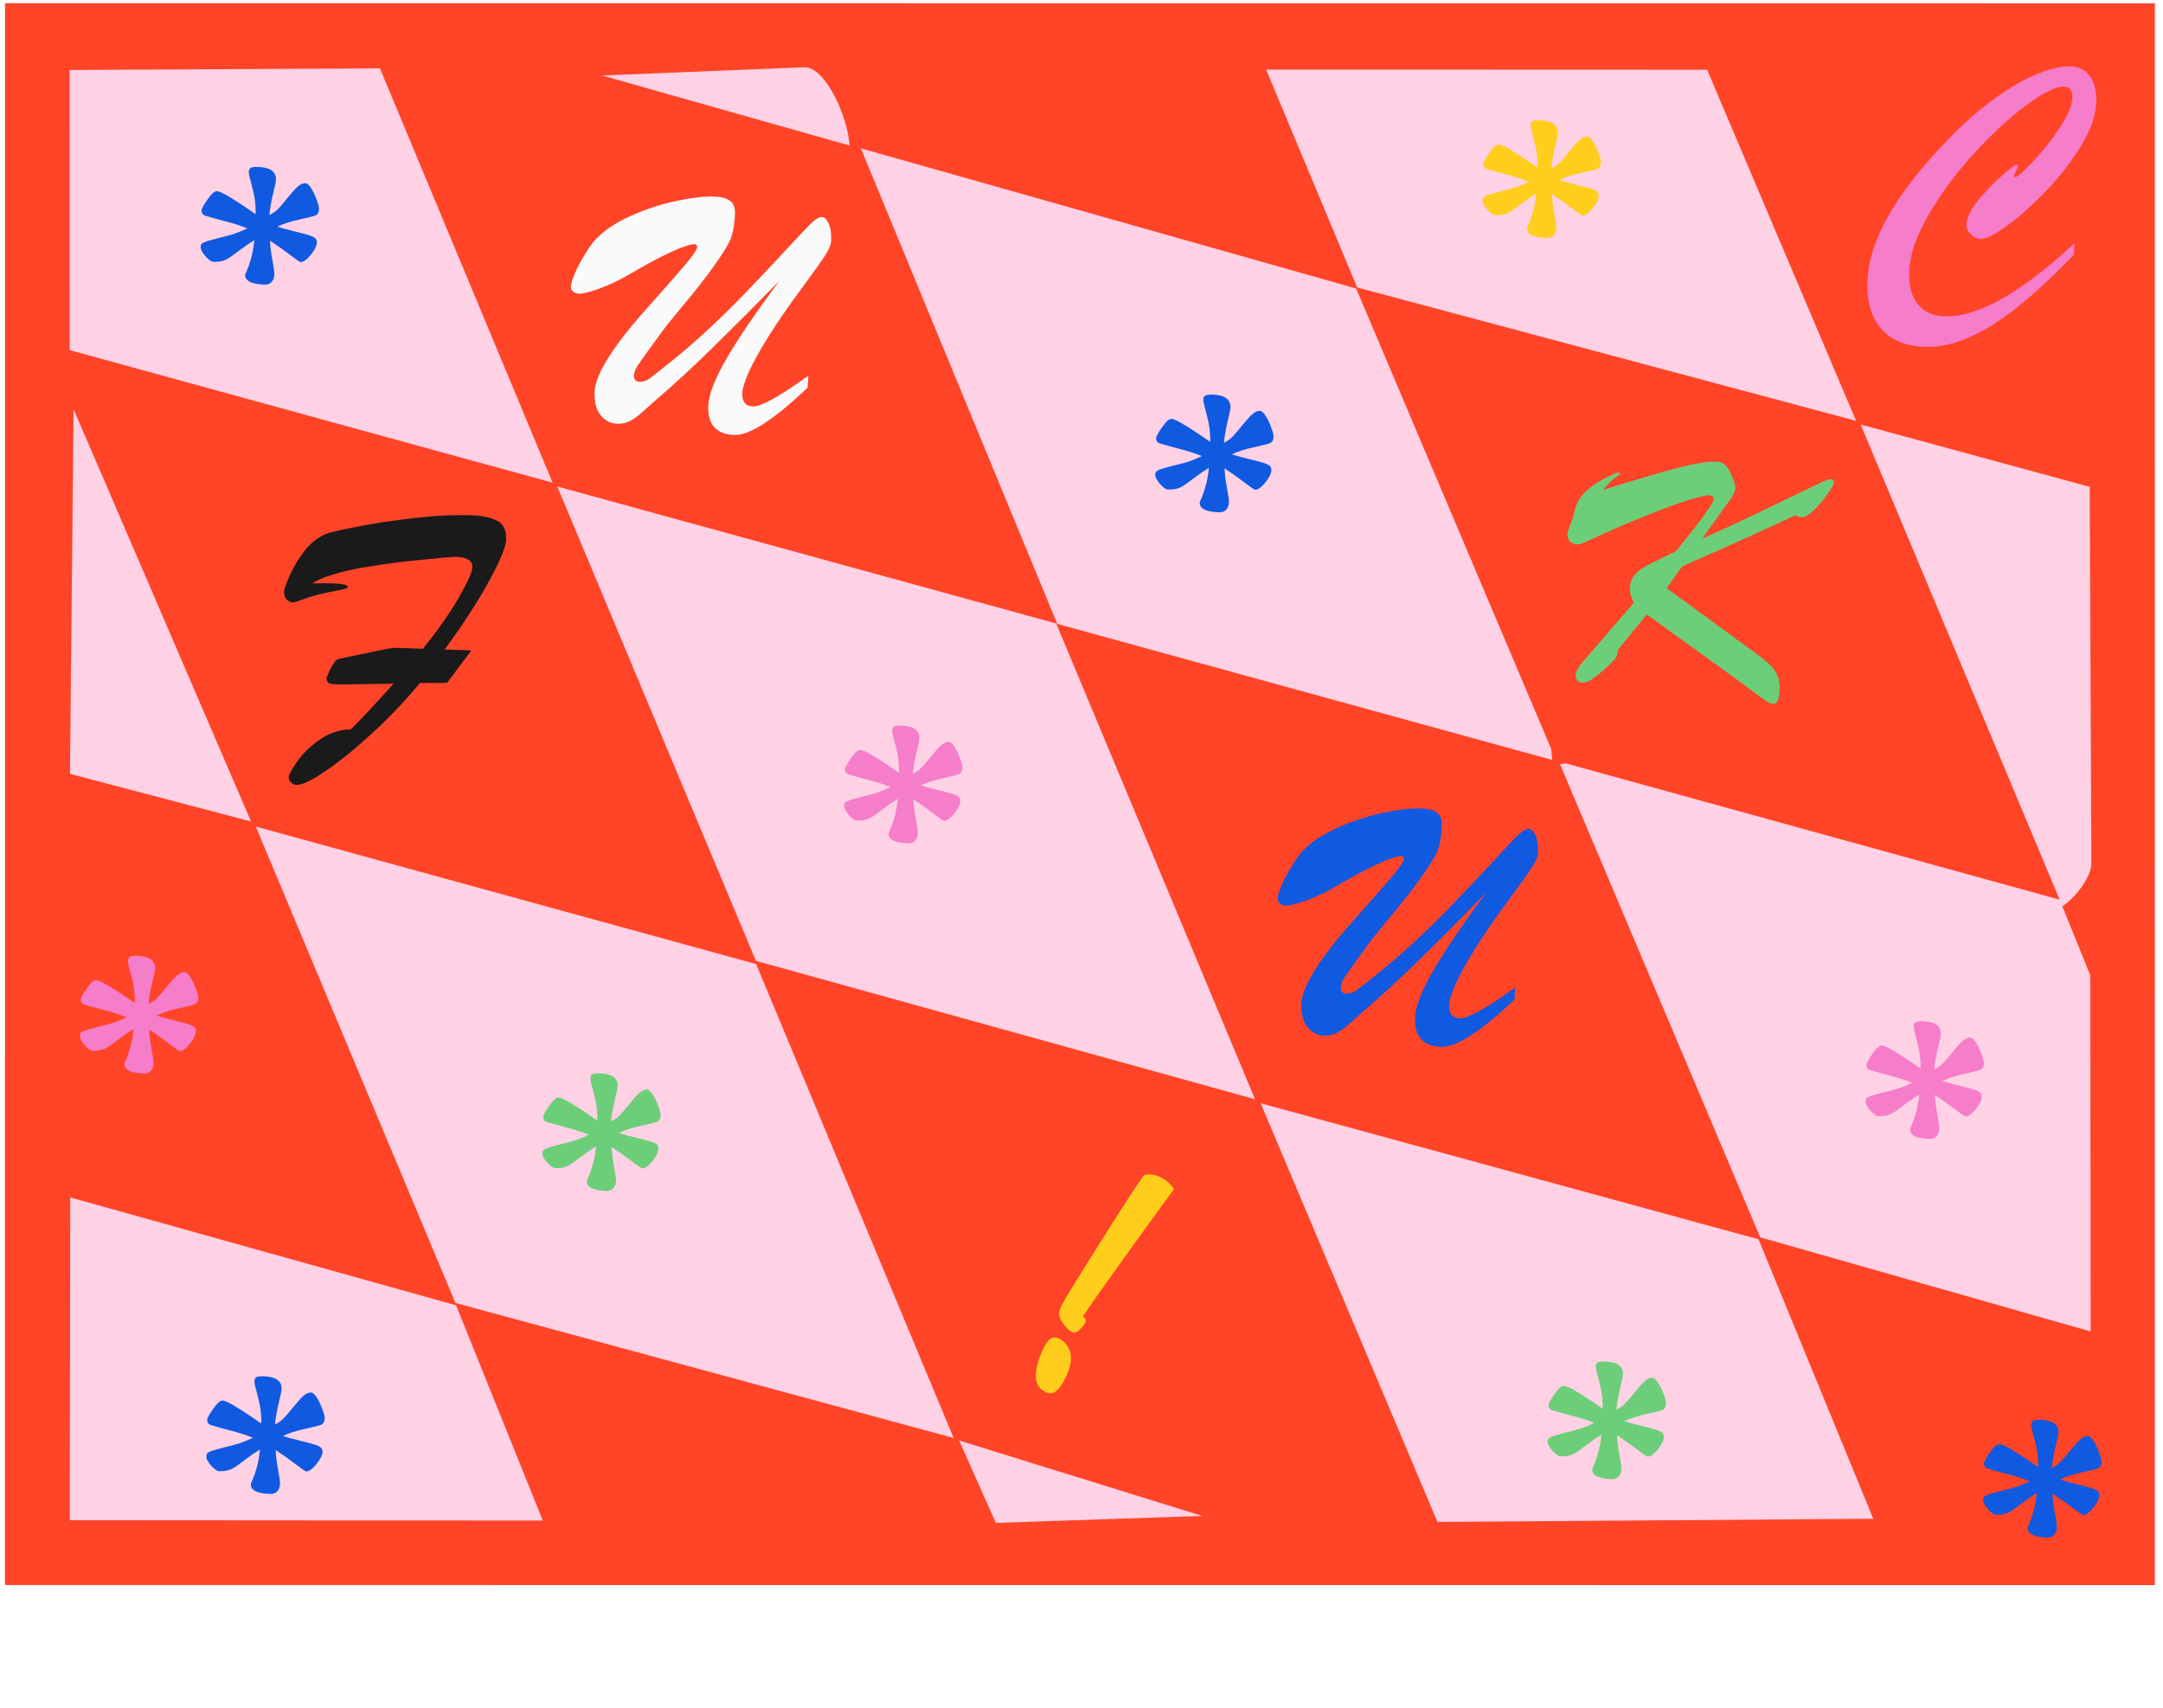
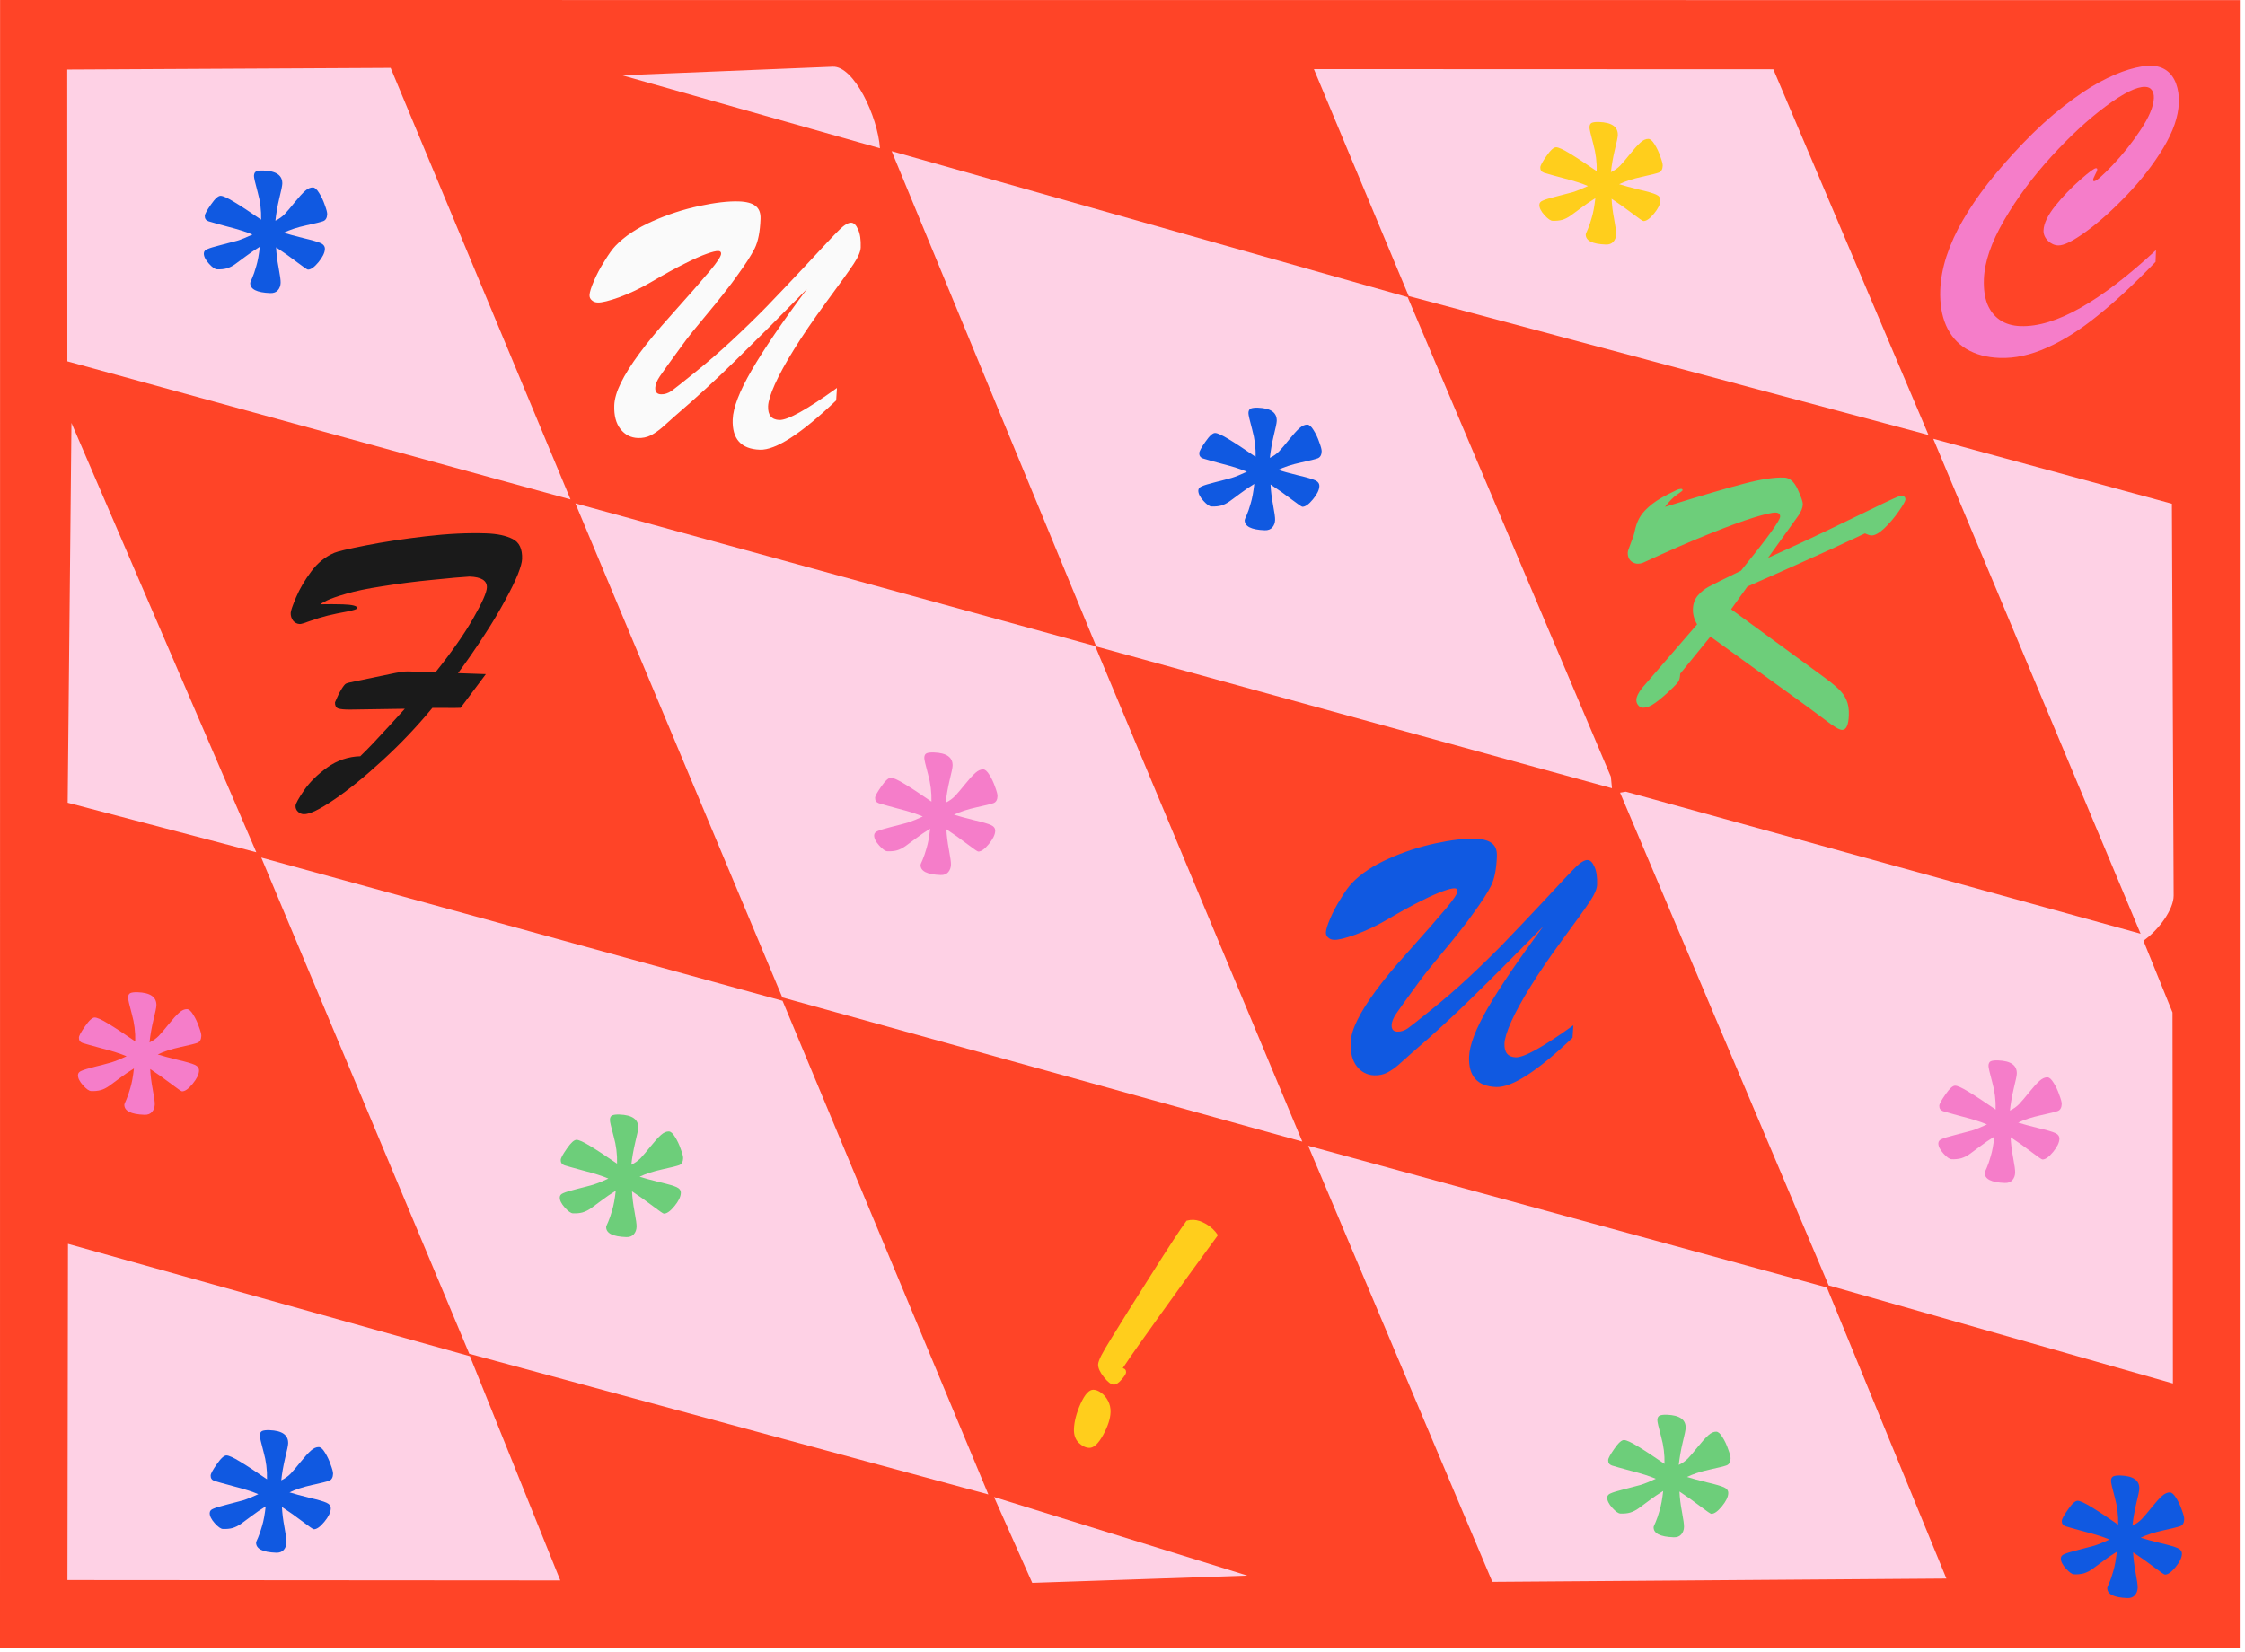
- <svg xmlns="http://www.w3.org/2000/svg" width="266" height="210" fill="none" viewBox="-0.615 -0.395 266 210">
+ <svg xmlns="http://www.w3.org/2000/svg" width="265" height="195" fill="none" viewBox="0 0 265 195">
  <path fill="#FED1E5" d="M0 0h264.385v194.53H0z" />
  <path fill="#FF4427" d="m.01 0 264.375.014-.01 194.516L0 194.516zm67.334 58.963L46.11 8.013l-38.172.198.013 34.449zm30.96-51.089-24.87 1.014 30.435 8.616c-.253-3.747-3.07-9.731-5.566-9.63M190.146 91.7l-24.063-56.8 61.56 16.456-18.32-43.176-54.232-.02 11.269 26.978-61.11-17.294 24.148 58.464-61.48-16.878 24.61 58.77-61.688-16.951 24.68 58.883-47.495-13.278-.064 39.693 58.175.041-10.784-26.769 61.313 16.618-24.476-58.72 61.536 17.063-24.443-58.487 60.995 16.767zm-159.892 8.92L8.434 49.93l-.446 44.841zm160.979-7.036 24.764 58.512-61.578-16.823 21.738 51.486 53.597-.39-14.25-34.709 40.986 11.674-.048-43.799-3.432-8.469c1.803-1.265 3.574-3.69 3.567-5.333l-.207-46.26-28.167-7.668 24.472 58.432-60.767-16.768zm-43.997 92.436-29.9-9.278 4.51 10.136z" />
-   <path fill="#FAFAFA" d="M97.48 35.739q-2.198 3-3.715 5.446-1.517 2.447-2.304 4.193-.765 1.725-.795 2.578-.056 1.58 1.332 1.628 1.472.051 6.797-3.78l-.094 1.472q-6.21 5.914-9.005 5.817-3.33-.117-3.208-3.573.072-2.07 2.232-5.798 2.16-3.727 6.53-9.6a575 575 0 0 1-8.478 8.485 143 143 0 0 1-6.997 6.422q-.86.76-1.566 1.398a7 7 0 0 1-1.401.977q-.696.339-1.507.31-1.259-.044-2.057-1.054t-.735-2.804q.04-1.152.776-2.643.736-1.512 2.194-3.491t3.57-4.32q3.423-3.832 4.74-5.41 1.314-1.578 1.33-2.026.012-.32-.33-.332-.405-.015-1.379.336-.95.33-2.539 1.13-1.587.777-4.095 2.25a23.3 23.3 0 0 1-3.693 1.75q-1.796.642-2.522.617-.426-.015-.696-.259a.73.73 0 0 1-.277-.608q.017-.512.506-1.649.489-1.158 1.258-2.37.747-1.234 1.324-1.834 1.596-1.653 4.309-2.862a28 28 0 0 1 5.554-1.814q2.841-.606 4.677-.542 1.365.047 1.968.539.624.47.588 1.516-.08 2.283-.7 3.522-.619 1.218-2.033 3.155-.517.75-1.546 2.061-1.007 1.29-2.054 2.535-1.026 1.225-1.696 2.056t-1.388 1.832q-1.953 2.666-2.47 3.439-.519.772-.54 1.348-.025.747.679.772.64.022 1.253-.405.614-.45 2.637-2.088a79 79 0 0 0 4.538-3.922 121 121 0 0 0 4.025-3.919 477 477 0 0 0 4.614-4.86q3.131-3.393 3.994-4.24.862-.846 1.396-.827.47.016.805.798.358.76.311 2.125-.026.726-.815 1.916-.767 1.17-3.302 4.607" />
-   <path fill="#1059E1" d="M24.061 29.906q.013-.34.423-.498.39-.179 1.577-.479 1.206-.3 1.94-.509a15 15 0 0 0 1.799-.728q-1.095-.465-2.937-.935a68 68 0 0 1-2.264-.635q-.443-.165-.426-.634.01-.32.73-1.342.72-1.044 1.147-1.028.426.015 1.577.717 1.173.703 3.196 2.098a10.7 10.7 0 0 0-.4-3.218q-.456-1.66-.445-1.96.014-.405.275-.524.282-.12.858-.099 2.261.08 2.21 1.573-.012.341-.36 1.74a21 21 0 0 0-.455 2.611q.63-.298 1.096-.773.466-.497 1.18-1.39.738-.915 1.223-1.346t.933-.416q.341.01.725.644.405.634.677 1.434.293.78.282 1.078-.023.64-.456.818-.412.156-2.025.506-1.594.35-2.659.868.846.266 2.35.638 1.504.35 2.009.583.525.231.51.701-.024.662-.76 1.555t-1.248.875q-.129-.004-1.252-.856a42 42 0 0 0-2.502-1.775q.048 1.091.3 2.425t.237 1.76q-.018.532-.33.886-.31.351-.887.332-2.411-.084-2.372-1.215.003-.064.234-.569.231-.525.476-1.394.264-.865.421-2.292-.917.566-1.641 1.118-.724.55-1.272.938-.526.366-1 .5-.475.132-1.136.11-.363-.014-.96-.675-.615-.684-.598-1.218" />
-   <path fill="#F57DC9" d="M103.186 98.611q.012-.34.423-.498.391-.178 1.577-.479 1.206-.3 1.94-.509a15 15 0 0 0 1.799-.728q-1.095-.465-2.937-.935a68 68 0 0 1-2.264-.635q-.442-.165-.426-.634.011-.32.73-1.342.72-1.043 1.147-1.028t1.577.717q1.173.703 3.196 2.099a10.8 10.8 0 0 0-.4-3.22q-.456-1.66-.445-1.959.014-.405.275-.524.282-.12.858-.099 2.262.08 2.21 1.573-.012.342-.36 1.74a21 21 0 0 0-.454 2.611q.63-.297 1.095-.773.465-.496 1.181-1.39.736-.915 1.222-1.346.484-.432.933-.416.341.011.725.645.405.633.677 1.433.292.78.282 1.078-.022.64-.455.818-.412.156-2.026.506-1.594.35-2.659.868.846.266 2.35.638 1.504.351 2.009.583.526.231.51.701-.024.662-.76 1.555t-1.248.875q-.128-.004-1.252-.856a42 42 0 0 0-2.502-1.775q.048 1.091.3 2.425t.238 1.76q-.02.534-.33.886-.312.352-.888.332-2.412-.084-2.372-1.215.003-.064.234-.569.231-.526.476-1.393.265-.867.422-2.293-.918.566-1.642 1.118-.724.55-1.272.938-.525.367-1 .499-.474.134-1.136.11-.363-.012-.959-.674-.618-.684-.599-1.218" />
-   <path fill="#6DCE7A" d="M66.077 141.358q.012-.34.423-.498.39-.179 1.576-.479 1.207-.3 1.941-.509.735-.23 1.799-.728-1.095-.465-2.937-.935-1.82-.491-2.264-.635-.443-.165-.427-.634.012-.32.73-1.342.721-1.043 1.148-1.028t1.577.717q1.172.703 3.196 2.098a10.7 10.7 0 0 0-.4-3.218q-.456-1.662-.445-1.96.014-.405.275-.525.282-.117.858-.098 2.261.08 2.21 1.573-.013.341-.36 1.739-.327 1.399-.455 2.612.63-.299 1.095-.773.467-.497 1.181-1.391.738-.914 1.222-1.346.486-.43.934-.416.34.012.725.645.405.635.676 1.434.294.78.283 1.078-.023.64-.456.817-.412.157-2.026.507-1.593.35-2.658.868a44 44 0 0 0 2.35.638q1.503.35 2.008.583.527.231.51.701-.022.661-.76 1.555-.735.893-1.247.875-.129-.005-1.252-.856a42 42 0 0 0-2.502-1.775q.047 1.091.3 2.425.252 1.333.237 1.76-.018.533-.33.886-.31.351-.887.332-2.412-.084-2.372-1.215.002-.065.233-.569.233-.526.476-1.394.266-.866.422-2.292-.917.566-1.641 1.118-.725.55-1.272.938a3.4 3.4 0 0 1-1 .499q-.475.133-1.136.11-.363-.012-.96-.674-.616-.684-.598-1.218" />
-   <path fill="#F57DC9" d="M228.804 134.968q.012-.342.423-.498.391-.179 1.577-.479 1.206-.3 1.94-.509.734-.231 1.799-.728-1.095-.465-2.937-.936a69 69 0 0 1-2.264-.634q-.443-.165-.427-.635.012-.32.731-1.342.72-1.043 1.147-1.028.426.015 1.577.718 1.172.702 3.196 2.098a10.7 10.7 0 0 0-.401-3.219q-.454-1.66-.444-1.959.014-.406.275-.525.282-.119.858-.098 2.262.08 2.209 1.573-.01.34-.359 1.739-.327 1.398-.455 2.612.63-.298 1.095-.774a24 24 0 0 0 1.181-1.39q.738-.914 1.222-1.346.486-.431.934-.416.34.012.725.645.405.633.676 1.434.294.779.283 1.078-.022.64-.456.817-.41.156-2.026.506-1.593.35-2.658.869.846.264 2.349.637 1.504.352 2.01.583.525.233.509.702-.023.662-.759 1.554-.737.893-1.248.875-.129-.005-1.252-.855a43 43 0 0 0-2.502-1.776q.046 1.092.3 2.425.252 1.334.237 1.76-.018.534-.33.886-.31.353-.887.332-2.411-.084-2.372-1.215.002-.063.233-.568.233-.527.476-1.394.266-.867.422-2.293-.916.566-1.641 1.118t-1.272.939a3.4 3.4 0 0 1-1 .499 3.8 3.8 0 0 1-1.136.11q-.363-.013-.96-.675-.617-.684-.598-1.217" />
-   <path fill="#6DCE7A" d="M189.715 176.802q.012-.342.423-.498.391-.179 1.577-.479 1.206-.3 1.94-.509.734-.23 1.799-.728-1.095-.465-2.937-.936-1.82-.49-2.264-.634-.442-.165-.426-.635.011-.32.73-1.341.72-1.044 1.147-1.029.426.015 1.577.718 1.173.703 3.196 2.098a10.7 10.7 0 0 0-.401-3.218q-.455-1.662-.444-1.96.014-.405.275-.525.282-.118.858-.098 2.261.08 2.21 1.573-.012.34-.36 1.739a22 22 0 0 0-.455 2.612q.63-.299 1.096-.773.465-.497 1.181-1.391.736-.914 1.222-1.346.484-.431.933-.416.34.012.725.645.406.635.676 1.434.294.779.283 1.078-.022.64-.456.817-.41.157-2.026.506-1.593.35-2.658.869.846.264 2.349.637 1.505.352 2.01.583.525.232.509.702-.023.661-.759 1.554-.737.893-1.248.875-.129-.004-1.252-.855a42 42 0 0 0-2.502-1.775q.046 1.09.3 2.424.252 1.334.237 1.761-.018.533-.33.885-.31.353-.887.333-2.411-.085-2.372-1.216.001-.064.234-.568.231-.526.475-1.394.266-.867.422-2.292-.916.566-1.641 1.117-.725.552-1.272.939a3.4 3.4 0 0 1-1 .499q-.475.133-1.136.11-.363-.013-.96-.675-.616-.683-.598-1.217" />
-   <path fill="#1059E1" d="M24.754 178.621q.013-.34.423-.498.392-.179 1.577-.479a60 60 0 0 0 1.94-.509q.735-.23 1.8-.728-1.095-.465-2.938-.935-1.82-.491-2.264-.635-.443-.165-.426-.635.01-.32.73-1.341.72-1.043 1.147-1.029.427.016 1.578.718 1.17.703 3.195 2.098a10.7 10.7 0 0 0-.4-3.218q-.455-1.662-.445-1.96.015-.405.275-.525.282-.117.858-.098 2.262.08 2.21 1.573-.012.341-.36 1.739-.327 1.399-.455 2.612a3.8 3.8 0 0 0 1.096-.773q.465-.497 1.18-1.391.738-.914 1.223-1.346.484-.43.933-.416.342.012.725.645.405.635.677 1.434.293.78.282 1.078-.021.64-.455.817-.412.157-2.026.506-1.594.351-2.659.869.846.264 2.35.638 1.504.351 2.009.582.525.233.51.702-.024.662-.76 1.554-.736.893-1.248.876-.129-.005-1.252-.856a42 42 0 0 0-2.502-1.775q.048 1.091.3 2.424t.238 1.761q-.02.533-.33.885-.312.353-.888.333-2.41-.084-2.372-1.215.003-.065.234-.569.231-.526.476-1.394.264-.866.422-2.292a21 21 0 0 0-1.642 1.117q-.724.552-1.272.939-.525.366-1 .499-.474.133-1.136.11-.363-.013-.96-.675-.615-.683-.598-1.217M141.448 57.907q.012-.34.423-.498.391-.179 1.576-.479 1.207-.3 1.941-.509.734-.23 1.799-.728-1.095-.465-2.937-.935-1.821-.492-2.264-.635-.444-.165-.427-.634.012-.32.731-1.342.72-1.043 1.147-1.028.426.015 1.577.717 1.172.703 3.195 2.099.055-1.558-.4-3.22-.454-1.66-.444-1.959.014-.405.275-.525.28-.117.858-.098 2.261.08 2.209 1.573-.012.341-.36 1.74a22 22 0 0 0-.454 2.611q.63-.299 1.095-.773.467-.497 1.181-1.39.737-.915 1.222-1.346.486-.432.933-.417.342.012.726.645.405.634.676 1.434.294.78.283 1.078-.023.64-.456.818-.411.156-2.026.506-1.593.35-2.658.868.845.265 2.349.638 1.505.35 2.009.583.526.231.51.701-.022.662-.759 1.555-.736.893-1.249.875-.127-.004-1.252-.856a43 43 0 0 0-2.501-1.775q.047 1.091.299 2.425.253 1.333.238 1.76-.018.532-.33.886-.311.352-.888.332-2.411-.084-2.371-1.215.002-.065.233-.569.233-.525.476-1.394.266-.866.422-2.292-.916.566-1.641 1.118-.725.55-1.272.938-.526.365-1.001.5-.474.132-1.136.109-.363-.012-.959-.674-.617-.684-.598-1.218" />
-   <path fill="#FFCE1C" d="M181.706 24.175q.012-.342.423-.498.391-.18 1.576-.48 1.208-.3 1.941-.508.734-.231 1.799-.728-1.095-.465-2.937-.936a67 67 0 0 1-2.264-.635q-.443-.165-.427-.634.012-.32.731-1.342.72-1.043 1.147-1.028.426.015 1.577.717 1.171.704 3.196 2.099.054-1.559-.401-3.219-.454-1.66-.444-1.96.014-.405.275-.524.28-.119.858-.098 2.262.078 2.209 1.572-.012.342-.36 1.74a22 22 0 0 0-.454 2.612q.63-.3 1.095-.774.467-.495 1.181-1.39.738-.915 1.222-1.346.486-.432.934-.416.34.012.725.645.405.633.676 1.433.294.78.283 1.078-.022.64-.456.818-.41.156-2.026.506-1.593.35-2.658.868.845.266 2.349.638 1.505.352 2.009.583.526.233.51.701-.022.662-.759 1.555-.736.893-1.249.875-.127-.004-1.252-.856a43 43 0 0 0-2.501-1.775q.047 1.092.299 2.425.253 1.334.238 1.76-.018.534-.33.886-.311.353-.887.332-2.412-.084-2.372-1.215.002-.064.233-.569.233-.526.476-1.393.266-.867.422-2.293-.916.566-1.641 1.118t-1.272.938q-.526.365-1 .5-.475.132-1.137.11-.362-.014-.959-.675-.617-.684-.598-1.217" />
-   <path fill="#1059E1" d="M243.264 183.977q.012-.342.423-.498.391-.179 1.577-.479 1.206-.3 1.94-.509.735-.231 1.799-.728-1.095-.465-2.937-.936a70 70 0 0 1-2.264-.634q-.443-.165-.426-.635.011-.32.73-1.342.72-1.043 1.147-1.028t1.577.718q1.173.702 3.196 2.098a10.8 10.8 0 0 0-.4-3.219q-.456-1.66-.445-1.959.014-.406.275-.525.282-.119.858-.098 2.262.08 2.21 1.573-.012.34-.36 1.739a22 22 0 0 0-.455 2.612q.63-.299 1.096-.774.465-.496 1.181-1.39.736-.914 1.222-1.346.484-.431.933-.416.34.012.725.645.405.633.676 1.434.294.779.283 1.078-.022.64-.456.817-.41.156-2.026.506-1.593.35-2.658.869.846.264 2.349.637 1.505.352 2.01.583.525.233.509.702-.022.662-.759 1.554-.736.893-1.248.875-.129-.005-1.252-.855a42 42 0 0 0-2.502-1.776 17 17 0 0 0 .3 2.425q.252 1.334.237 1.76-.018.534-.33.886-.31.353-.887.332-2.411-.084-2.372-1.215.002-.063.234-.568.231-.527.476-1.394.264-.867.421-2.293-.916.566-1.641 1.118t-1.272.939a3.4 3.4 0 0 1-1 .499 3.8 3.8 0 0 1-1.136.11q-.363-.013-.96-.675-.616-.684-.598-1.217" />
-   <path fill="#F57DC9" d="M9.202 126.918q.012-.34.424-.497.39-.18 1.576-.48a58 58 0 0 0 1.94-.509q.735-.23 1.8-.727-1.095-.467-2.938-.936-1.82-.49-2.264-.635-.443-.165-.426-.634.01-.32.73-1.342.72-1.043 1.147-1.028t1.578.717q1.17.704 3.195 2.099a10.7 10.7 0 0 0-.4-3.219q-.454-1.661-.445-1.96.014-.405.275-.524.282-.119.858-.098 2.262.078 2.21 1.572-.012.342-.36 1.74a21 21 0 0 0-.454 2.612q.63-.299 1.095-.774.465-.496 1.18-1.39.738-.915 1.223-1.346t.933-.416q.342.012.725.645.405.633.677 1.433.293.78.282 1.078-.021.64-.455.818-.412.156-2.026.506-1.593.35-2.658.868.845.265 2.349.638 1.505.352 2.009.583.525.232.51.701-.024.661-.76 1.555t-1.248.875q-.128-.004-1.252-.856a43 43 0 0 0-2.502-1.775q.048 1.092.3 2.425.253 1.334.238 1.76-.02.534-.33.886-.312.352-.888.332-2.41-.084-2.372-1.215.003-.064.234-.569.231-.525.476-1.393.265-.867.422-2.293-.918.567-1.642 1.118-.725.552-1.272.938-.525.367-1 .499-.474.134-1.136.11-.363-.012-.96-.674-.615-.684-.598-1.218" />
-   <path fill="#1059E1" d="M184.403 110.983q-2.2 2.999-3.716 5.446t-2.304 4.193q-.765 1.725-.795 2.578-.055 1.579 1.332 1.628 1.472.05 6.797-3.779l-.094 1.47q-6.21 5.916-9.005 5.818-3.329-.117-3.208-3.573.072-2.07 2.232-5.798t6.531-9.6q-5.073 5.164-8.479 8.485a142 142 0 0 1-6.997 6.422q-.86.76-1.566 1.398a7 7 0 0 1-1.401.976q-.696.34-1.507.311-1.259-.044-2.057-1.055-.797-1.01-.735-2.803.04-1.152.776-2.643.737-1.513 2.194-3.491 1.458-1.98 3.57-4.32 3.423-3.833 4.739-5.41 1.316-1.579 1.332-2.026.01-.32-.331-.332-.405-.015-1.379.336-.951.33-2.539 1.129-1.587.778-4.095 2.25a23 23 0 0 1-3.693 1.751q-1.796.642-2.521.617-.427-.015-.696-.259a.73.73 0 0 1-.278-.608q.017-.512.506-1.649.489-1.158 1.258-2.37.748-1.234 1.324-1.834 1.596-1.653 4.309-2.862a28 28 0 0 1 5.554-1.814q2.841-.606 4.677-.542 1.365.047 1.968.539.624.47.588 1.516-.08 2.283-.7 3.522-.62 1.218-2.033 3.155a44 44 0 0 1-1.546 2.061 89 89 0 0 1-2.054 2.535q-1.026 1.224-1.696 2.056a42 42 0 0 0-1.388 1.831q-1.952 2.667-2.471 3.439-.518.773-.538 1.349-.025.747.678.771.64.022 1.253-.405.614-.448 2.637-2.087a79 79 0 0 0 4.538-3.922 121 121 0 0 0 4.025-3.919 463 463 0 0 0 4.614-4.859q3.131-3.395 3.994-4.241.862-.845 1.396-.827.47.017.805.797.359.76.311 2.126-.026.726-.815 1.916-.767 1.17-3.301 4.607" />
-   <path fill="#6DCE7A" d="M217.431 86.17q-.257-.01-.759-.305-.481-.295-1.417-1.011-.916-.695-2.083-1.547l-11.274-8.15-3.571 4.384q-.021.576-.18.87-.16.272-.668.767-1.216 1.176-2.071 1.786-.833.612-1.494.59-.32-.012-.545-.298a.9.9 0 0 1-.213-.648q.018-.512.645-1.345l6.524-7.549q-.525-.894-.492-1.812.033-.939.568-1.582.557-.643 1.253-1.025.697-.381 3.849-1.916 4.599-5.672 4.624-6.377.016-.468-.539-.488-.576-.02-2.584.593-1.987.614-5.259 1.932-3.25 1.296-7.724 3.362-.369.18-.838.142a1.22 1.22 0 0 1-.755-.39q-.309-.353-.289-.907.006-.17.099-.403.072-.233.26-.717l.33-.886q.048-.127.224-.91.199-.784.605-1.411.407-.648 1.353-1.406.966-.756 2.725-1.571.327-.18.606-.214.28-.054.272.16-.003.063-.659.51-.634.427-1.418 1.446 6.307-1.959 9.283-2.73 2.997-.794 4.789-.73.982.034 1.597 1.4.615 1.347.601 1.752-.02.598-.517 1.328l-3.593 5.003q4.125-1.865 6.406-2.96 2.304-1.117 4.998-2.41 2.695-1.317 3.412-1.634.717-.338.93-.33.49.016.475.465-.009.256-.796 1.382a13 13 0 0 1-1.693 1.992q-.928.865-1.525.844a1.3 1.3 0 0 1-.361-.076 8 8 0 0 0-.4-.164 353 353 0 0 1-7.187 3.296 668 668 0 0 1-6.684 2.97l-1.931 2.69 10.562 7.718q1.459 1.055 2.099 1.676.663.621.958 1.336.316.717.279 1.783-.06 1.75-.807 1.724" />
-   <path fill="#F57DC9" d="m254.489 29.53-.049 1.387q-3.724 3.864-6.823 6.342-3.078 2.499-5.986 3.786-2.909 1.308-5.576 1.215-2.304-.08-3.937-1.056-1.611-.975-2.403-2.776-.771-1.779-.687-4.19.067-1.899.738-3.99a22.3 22.3 0 0 1 1.921-4.228q1.228-2.136 2.973-4.383a66 66 0 0 1 4.117-4.706q2.439-2.543 4.788-4.362 2.35-1.84 4.245-2.864 1.894-1.023 3.492-1.502 1.62-.477 2.665-.441 1.067.037 1.796.576t1.1 1.533.327 2.277q-.084 2.41-1.831 5.32-1.746 2.887-4.296 5.554t-4.852 4.339q-2.28 1.65-3.261 1.616-.662-.022-1.22-.555-.536-.554-.513-1.215.042-1.215 1.383-2.9a25 25 0 0 1 2.927-3.06q1.587-1.396 1.886-1.386.15.005.145.133-.007.192-.258.653-.23.462-.234.569-.005.17.123.175.362.013 2.159-1.869a30 30 0 0 0 3.307-4.157q1.533-2.297 1.585-3.79.022-.62-.245-.95-.244-.35-.777-.368-1.494-.053-4.63 2.274-3.115 2.305-6.447 5.95-3.309 3.623-5.583 7.538-2.272 3.916-2.379 6.946-.061 1.75.41 2.942.492 1.192 1.473 1.867 1.002.676 2.432.726 3.094.108 7.105-2.166 4.01-2.274 8.89-6.804" />
-   <path fill="#FFCE1C" d="M140.064 144.118q.452-.112.794-.1.704.024 1.52.501a4.04 4.04 0 0 1 1.386 1.309q-1.054 1.438-3.433 4.709a3223 3223 0 0 0-3.525 4.898 453 453 0 0 0-2.404 3.377 105 105 0 0 0-1.868 2.712q.402.1.388.505-.009.256-.543.857-.512.602-.918.587-.47-.015-1.165-.895-.695-.879-.674-1.498.01-.298.356-1.013.367-.713 1.25-2.135a385 385 0 0 1 1.969-3.179 565 565 0 0 0 2.692-4.264q3.098-4.913 4.175-6.371m-11.491 26.818q-.64-.023-1.24-.599-.598-.598-.563-1.622.048-1.344.789-3.006.763-1.662 1.51-1.635.47.016.927.374.48.337.8.946.32.61.295 1.335-.04 1.174-.885 2.704-.844 1.53-1.633 1.503" />
-   <path fill="#1A1A1A" d="m48.174 79.27 3.223.113q2.925-3.658 4.475-6.402 1.57-2.744 1.6-3.62.043-1.215-2.048-1.289-1.22.064-4.33.383a93 93 0 0 0-6.03.773q-2.62.4-4.218.878-1.575.458-2.228.776-.653.32-.807.464a51 51 0 0 1 2.67.007q1.708.06 1.694.444-.005.171-1.21.407-1.204.214-2.282.475a21 21 0 0 0-2.073.633q-.995.372-1.209.364a1.03 1.03 0 0 1-.798-.391 1.4 1.4 0 0 1-.288-.929q.013-.363.642-1.858.65-1.515 1.771-3.014 1.122-1.52 2.727-2.213.586-.257 3.705-.874 3.141-.617 7.067-1.078 3.925-.462 7.17-.348 1.962.069 3.117.664 1.176.576 1.113 2.368-.02.576-.489 1.778-.468 1.18-1.473 3.025a55 55 0 0 1-2.406 4.039q-1.401 2.195-3.195 4.631l3.286.115-2.98 3.977q-.578.023-1.454.013-.855-.008-1.88-.001a61 61 0 0 1-5.921 6.224q-3.157 2.902-5.717 4.629-2.538 1.726-3.542 1.692-.405-.014-.694-.302a.86.86 0 0 1-.275-.693q.012-.363 1.004-1.824 1.013-1.461 2.744-2.703a6.94 6.94 0 0 1 3.891-1.317 55 55 0 0 0 1.55-1.57q.666-.702 1.865-2.007 1.2-1.325 1.844-2.03l-6.434.096q-1.047.008-1.448-.136-.378-.162-.36-.717l.233-.526q.232-.547.481-.945.363-.606.56-.728.218-.12 1.185-.3l3.96-.823q1.594-.351 2.212-.33" />
+   <path fill="#FAFAFA" d="M97.48 35.739q-2.198 3-3.715 5.446-1.517 2.447-2.304 4.192-.765 1.725-.795 2.58-.056 1.578 1.332 1.627 1.472.051 6.797-3.78l-.094 1.471q-6.21 5.916-9.005 5.818-3.33-.117-3.208-3.573.072-2.07 2.232-5.798t6.53-9.6a574 574 0 0 1-8.478 8.485 142 142 0 0 1-6.997 6.422q-.86.76-1.566 1.398-.705.615-1.401.977-.696.338-1.507.31-1.259-.044-2.057-1.054t-.735-2.804q.04-1.152.776-2.643.736-1.512 2.194-3.491t3.57-4.32q3.423-3.833 4.74-5.41 1.314-1.578 1.33-2.026.012-.32-.33-.332-.405-.015-1.379.336-.95.33-2.539 1.13-1.587.777-4.095 2.25a23.3 23.3 0 0 1-3.693 1.75q-1.796.642-2.522.617-.426-.014-.696-.26a.73.73 0 0 1-.277-.607q.017-.512.506-1.649.489-1.158 1.258-2.37.747-1.234 1.324-1.834 1.596-1.653 4.309-2.862a28 28 0 0 1 5.554-1.814q2.841-.606 4.677-.542 1.365.047 1.968.539.624.47.588 1.516-.08 2.283-.7 3.522-.619 1.218-2.033 3.155-.517.75-1.546 2.061-1.007 1.29-2.054 2.535a147 147 0 0 0-1.696 2.056q-.67.831-1.388 1.832-1.953 2.666-2.47 3.438-.519.773-.54 1.349-.025.747.679.771.64.022 1.253-.404.614-.45 2.637-2.088a79 79 0 0 0 4.538-3.922 121 121 0 0 0 4.025-3.919 477 477 0 0 0 4.614-4.86q3.131-3.393 3.994-4.24.862-.846 1.396-.827.47.017.805.797.358.76.311 2.126-.026.726-.815 1.916-.767 1.17-3.302 4.607" />
+   <path fill="#1059E1" d="M24.061 29.906q.013-.34.423-.498.391-.179 1.577-.479 1.206-.3 1.94-.509.735-.23 1.8-.728-1.096-.465-2.938-.935a68 68 0 0 1-2.264-.635q-.442-.165-.426-.634.01-.32.73-1.342.72-1.043 1.147-1.029.427.016 1.577.718 1.173.703 3.196 2.098a10.7 10.7 0 0 0-.4-3.218q-.456-1.661-.445-1.96.014-.405.275-.524.282-.12.858-.099 2.262.08 2.21 1.573-.012.341-.36 1.74a21 21 0 0 0-.454 2.611q.63-.299 1.095-.773.466-.497 1.18-1.39.738-.915 1.223-1.346.484-.432.933-.417.341.012.725.645.405.634.677 1.434.293.78.282 1.078-.022.641-.456.817-.412.158-2.025.506-1.594.351-2.659.87.846.263 2.35.637 1.504.35 2.009.583.525.231.51.701-.024.662-.76 1.555t-1.248.875q-.129-.004-1.252-.856a42 42 0 0 0-2.502-1.775q.048 1.091.3 2.425t.237 1.76q-.018.532-.33.886-.31.351-.887.332-2.411-.084-2.372-1.215.003-.065.234-.57.231-.525.476-1.392.264-.867.422-2.293-.918.566-1.642 1.117-.725.552-1.272.939a3.4 3.4 0 0 1-1 .5q-.474.132-1.136.109-.363-.012-.96-.674-.615-.684-.598-1.218" />
+   <path fill="#F57DC9" d="M103.186 98.611q.012-.34.424-.498.39-.178 1.576-.479 1.207-.3 1.941-.509a15 15 0 0 0 1.798-.727q-1.095-.466-2.937-.936a68 68 0 0 1-2.264-.635q-.442-.165-.426-.634.011-.32.73-1.342.72-1.043 1.147-1.028t1.578.717q1.172.703 3.195 2.099a10.8 10.8 0 0 0-.4-3.22q-.455-1.66-.445-1.959.014-.405.275-.524.282-.12.858-.099 2.262.08 2.21 1.573-.012.342-.36 1.74a21 21 0 0 0-.454 2.611 3.8 3.8 0 0 0 1.095-.773q.466-.496 1.181-1.39.736-.915 1.222-1.346.484-.432.933-.416.341.011.725.645.405.633.677 1.433.292.78.282 1.078-.021.64-.455.818-.412.156-2.026.506-1.594.35-2.659.868.846.266 2.35.638 1.505.351 2.009.583.526.231.51.701-.024.662-.76 1.555t-1.248.875q-.128-.004-1.252-.856a42 42 0 0 0-2.502-1.775q.048 1.092.3 2.425t.238 1.76q-.02.534-.33.886-.312.352-.888.332-2.41-.084-2.372-1.215.003-.064.234-.569.231-.526.476-1.393.265-.867.422-2.293-.918.566-1.642 1.118-.724.55-1.272.938-.525.367-1 .499-.474.134-1.136.11-.363-.012-.959-.674-.618-.684-.599-1.218" />
+   <path fill="#6DCE7A" d="M66.077 141.358q.012-.34.423-.498.39-.179 1.576-.479 1.207-.3 1.941-.509a15 15 0 0 0 1.799-.728q-1.095-.465-2.937-.935-1.82-.491-2.264-.635-.442-.165-.427-.634.012-.32.73-1.342.721-1.043 1.148-1.028t1.577.717q1.172.703 3.196 2.098a10.7 10.7 0 0 0-.4-3.218q-.456-1.662-.445-1.96.014-.405.275-.524.282-.119.858-.099 2.261.08 2.21 1.573-.012.341-.36 1.739-.327 1.399-.455 2.612a3.8 3.8 0 0 0 1.096-.773q.465-.497 1.18-1.39.738-.915 1.222-1.347.486-.43.934-.416.34.012.725.645.405.635.676 1.434.294.78.283 1.078-.022.64-.456.817-.412.157-2.026.507-1.593.35-2.658.868.846.265 2.35.638 1.503.35 2.009.583.525.231.51.701-.025.661-.76 1.555-.736.893-1.248.875-.129-.005-1.252-.856a42 42 0 0 0-2.502-1.775q.047 1.091.3 2.425.252 1.333.237 1.76-.018.533-.33.886-.31.351-.887.332-2.412-.084-2.372-1.215.002-.065.233-.569.233-.526.476-1.394.266-.866.422-2.292-.917.566-1.641 1.118-.725.55-1.272.938a3.4 3.4 0 0 1-1 .499q-.475.133-1.136.11-.363-.012-.96-.674-.616-.684-.598-1.218" />
+   <path fill="#F57DC9" d="M228.804 134.968q.012-.342.423-.498.391-.179 1.577-.479 1.206-.3 1.94-.509.734-.231 1.799-.728-1.095-.465-2.937-.936a69 69 0 0 1-2.264-.634q-.442-.165-.427-.635.012-.32.731-1.342.72-1.043 1.147-1.028.426.015 1.577.718 1.172.702 3.196 2.098a10.7 10.7 0 0 0-.401-3.219q-.454-1.66-.444-1.959.014-.406.275-.525.282-.119.858-.098 2.261.08 2.21 1.573-.012.34-.36 1.739-.327 1.398-.455 2.612.63-.298 1.096-.774.466-.496 1.18-1.39.738-.914 1.222-1.346.486-.431.934-.416.34.012.725.645.406.633.676 1.434.294.779.283 1.078-.022.64-.456.817-.41.156-2.026.506-1.593.35-2.658.869.846.264 2.349.637 1.504.352 2.01.583.525.233.509.702-.023.662-.759 1.554-.737.893-1.248.875-.129-.005-1.252-.855a43 43 0 0 0-2.502-1.776q.046 1.092.3 2.425.252 1.334.237 1.76-.018.534-.33.886-.31.353-.887.332-2.411-.084-2.372-1.215.002-.063.233-.568.233-.527.476-1.394.266-.867.422-2.293-.916.566-1.641 1.118t-1.272.938a3.4 3.4 0 0 1-1 .5 3.8 3.8 0 0 1-1.136.11q-.363-.013-.96-.675-.617-.684-.598-1.217" />
+   <path fill="#6DCE7A" d="M189.715 176.802q.012-.342.423-.498.391-.179 1.577-.479 1.206-.3 1.94-.509.735-.231 1.799-.728-1.095-.465-2.937-.936-1.82-.49-2.264-.634-.442-.165-.426-.635.011-.32.73-1.342.72-1.043 1.147-1.028t1.577.718q1.173.702 3.196 2.098a10.8 10.8 0 0 0-.4-3.219q-.456-1.66-.445-1.959.014-.406.275-.525.282-.118.858-.098 2.261.08 2.21 1.573-.012.34-.36 1.739a22 22 0 0 0-.455 2.612q.63-.298 1.096-.774.465-.496 1.181-1.39.736-.914 1.222-1.346.484-.431.933-.416.34.012.725.645.406.634.676 1.434.294.779.283 1.078-.022.64-.456.817-.41.157-2.026.506-1.593.35-2.658.869.846.264 2.349.637 1.505.352 2.01.583.525.232.509.702-.023.661-.759 1.554-.737.893-1.248.875-.129-.004-1.252-.855a42 42 0 0 0-2.502-1.775q.046 1.09.3 2.424.252 1.334.237 1.761-.018.532-.33.885-.31.353-.887.333-2.411-.085-2.372-1.216.002-.064.234-.568.231-.526.476-1.394.264-.867.421-2.292-.916.566-1.641 1.117-.725.552-1.272.939a3.4 3.4 0 0 1-1 .499q-.475.133-1.136.11-.363-.013-.96-.675-.616-.683-.598-1.217" />
+   <path fill="#1059E1" d="M24.754 178.621q.013-.34.423-.498.392-.179 1.577-.479 1.206-.3 1.94-.509.735-.23 1.8-.728-1.095-.465-2.938-.935-1.82-.491-2.264-.635-.442-.165-.426-.634.01-.32.73-1.342.72-1.043 1.147-1.029.427.016 1.578.718 1.17.703 3.195 2.098a10.7 10.7 0 0 0-.4-3.218q-.455-1.662-.445-1.96.014-.405.275-.525.282-.117.858-.098 2.262.08 2.21 1.573-.012.341-.36 1.739-.328 1.399-.454 2.612.63-.299 1.095-.773.465-.497 1.18-1.391.738-.914 1.223-1.346.484-.43.933-.416.342.012.725.645.405.635.677 1.434.293.78.282 1.078-.021.64-.455.817-.412.157-2.026.506-1.593.351-2.659.869.846.264 2.35.638 1.504.35 2.009.583.525.231.51.701-.024.662-.76 1.554-.736.894-1.248.876-.128-.005-1.252-.856a42 42 0 0 0-2.502-1.775q.048 1.091.3 2.425.252 1.332.238 1.76-.02.533-.33.886-.312.351-.888.332-2.41-.084-2.372-1.215.003-.065.234-.569.231-.526.476-1.394.265-.866.422-2.292-.918.566-1.642 1.118-.724.55-1.272.938a3.4 3.4 0 0 1-1 .499q-.474.133-1.136.11-.363-.013-.96-.675-.615-.683-.598-1.217M141.448 57.907q.012-.34.423-.498.391-.179 1.576-.479 1.207-.3 1.941-.509.734-.23 1.799-.728-1.095-.465-2.937-.935a67 67 0 0 1-2.264-.635q-.443-.166-.427-.634.012-.32.731-1.342.72-1.043 1.147-1.029.426.016 1.577.718 1.171.703 3.196 2.098.054-1.557-.401-3.218-.454-1.661-.444-1.96.014-.405.275-.525.28-.117.858-.098 2.262.08 2.209 1.573-.012.341-.36 1.74a22 22 0 0 0-.454 2.611q.63-.299 1.095-.773.467-.497 1.181-1.39.738-.915 1.222-1.347.486-.43.934-.416.34.012.725.645.405.634.676 1.434.294.78.283 1.078-.023.641-.456.817-.411.157-2.026.507-1.593.35-2.658.868.845.265 2.349.638 1.505.35 2.009.583.526.231.51.701-.022.662-.759 1.554-.736.893-1.249.876-.127-.005-1.252-.856a43 43 0 0 0-2.501-1.775q.047 1.091.299 2.425.253 1.333.238 1.76-.018.532-.33.886-.311.351-.887.332-2.412-.084-2.372-1.215.002-.064.233-.57.233-.525.476-1.393.266-.866.422-2.292-.916.566-1.641 1.117-.725.552-1.272.939-.526.366-1 .5-.476.132-1.137.109-.362-.012-.959-.675-.617-.683-.598-1.217" />
+   <path fill="#FFCE1C" d="M181.706 24.175q.012-.342.423-.498.391-.18 1.576-.48 1.208-.3 1.941-.508.734-.231 1.799-.728-1.095-.465-2.937-.936a67 67 0 0 1-2.264-.634q-.443-.165-.427-.635.012-.32.731-1.342.72-1.043 1.147-1.028.426.015 1.577.717 1.171.704 3.196 2.099.054-1.558-.401-3.219-.454-1.66-.444-1.96.014-.405.275-.524.282-.119.858-.098 2.262.079 2.209 1.572-.012.342-.359 1.74a21 21 0 0 0-.455 2.612q.63-.3 1.095-.774.467-.495 1.181-1.39.738-.915 1.222-1.346.486-.432.934-.416.34.012.725.645.405.633.676 1.433.294.78.283 1.079-.022.64-.456.817-.41.156-2.026.506-1.593.35-2.658.869.846.264 2.349.637 1.504.352 2.01.583.525.233.509.701-.022.662-.759 1.555-.736.893-1.249.875-.127-.005-1.252-.855a43 43 0 0 0-2.501-1.776q.047 1.092.3 2.425.252 1.334.237 1.76-.018.534-.33.886-.31.353-.887.332-2.412-.084-2.372-1.215.002-.064.233-.569.233-.526.476-1.393.266-.867.422-2.293-.916.566-1.641 1.118-.725.551-1.272.938-.526.365-1 .5-.475.132-1.137.11-.362-.014-.959-.675-.617-.684-.598-1.217" />
+   <path fill="#1059E1" d="M243.264 183.977q.012-.342.423-.498.391-.179 1.577-.479 1.206-.3 1.94-.509.735-.231 1.799-.728-1.095-.465-2.937-.936a70 70 0 0 1-2.264-.634q-.443-.165-.426-.635.011-.32.73-1.342.72-1.043 1.147-1.028t1.577.717q1.173.704 3.196 2.099a10.8 10.8 0 0 0-.4-3.219q-.456-1.66-.445-1.959.014-.407.275-.525.282-.119.858-.098 2.262.078 2.21 1.573-.012.34-.36 1.739a22 22 0 0 0-.455 2.612q.63-.299 1.096-.774.465-.496 1.181-1.39.736-.914 1.222-1.346.484-.431.933-.416.341.012.725.645.405.633.677 1.434.293.779.282 1.078-.022.64-.456.817-.411.156-2.025.506-1.594.35-2.659.869.846.264 2.35.637 1.504.352 2.009.583.526.233.509.702-.022.662-.759 1.554-.736.893-1.248.875-.129-.005-1.252-.855a42 42 0 0 0-2.502-1.776q.048 1.092.3 2.425.252 1.334.238 1.76-.02.534-.331.886-.31.353-.887.332-2.411-.084-2.372-1.215.002-.064.234-.569.231-.525.476-1.393.264-.867.421-2.293-.916.566-1.641 1.118t-1.272.938a3.4 3.4 0 0 1-1 .5 3.8 3.8 0 0 1-1.136.11q-.363-.013-.959-.675-.618-.684-.599-1.217" />
+   <path fill="#F57DC9" d="M9.202 126.918q.012-.34.424-.498.39-.178 1.576-.479a58 58 0 0 0 1.94-.509q.735-.23 1.8-.727-1.095-.467-2.938-.936-1.82-.49-2.264-.635-.442-.165-.426-.634.01-.32.73-1.342.72-1.043 1.147-1.028t1.578.717q1.17.703 3.195 2.099a10.7 10.7 0 0 0-.4-3.219q-.455-1.661-.444-1.96.013-.405.274-.524.282-.118.858-.099 2.262.08 2.21 1.573-.012.342-.36 1.74a21 21 0 0 0-.454 2.612q.63-.299 1.095-.774.465-.496 1.18-1.39.738-.915 1.223-1.346t.933-.416q.342.012.725.645.405.633.677 1.433.293.78.283 1.078-.022.64-.456.818-.411.156-2.026.506-1.593.35-2.658.868.845.265 2.349.638 1.505.352 2.01.583.525.231.509.701-.024.661-.76 1.555-.735.893-1.248.875-.128-.004-1.252-.856a43 43 0 0 0-2.502-1.775q.048 1.092.3 2.425.253 1.333.238 1.76-.02.534-.33.886-.312.352-.888.332-2.41-.084-2.372-1.215.003-.064.234-.569.231-.526.476-1.393.265-.867.422-2.293-.918.566-1.642 1.118-.723.55-1.272.938-.525.367-1 .499a3.7 3.7 0 0 1-1.136.11q-.363-.012-.96-.674-.616-.684-.598-1.218" />
+   <path fill="#1059E1" d="M184.403 110.982q-2.2 3-3.716 5.447t-2.304 4.192q-.765 1.726-.795 2.579-.055 1.579 1.332 1.628 1.472.051 6.798-3.78l-.095 1.471q-6.21 5.916-9.005 5.818-3.329-.117-3.208-3.574.072-2.069 2.232-5.797t6.531-9.6q-5.073 5.164-8.479 8.485a142 142 0 0 1-6.997 6.422q-.86.76-1.566 1.398a7 7 0 0 1-1.401.976q-.696.34-1.507.311-1.259-.044-2.057-1.055-.797-1.01-.735-2.803.04-1.152.776-2.643.737-1.513 2.194-3.492 1.458-1.978 3.57-4.319 3.423-3.833 4.739-5.411t1.332-2.025q.01-.32-.331-.332-.405-.015-1.379.336-.951.33-2.539 1.129-1.587.778-4.095 2.25a23.3 23.3 0 0 1-3.693 1.751q-1.796.642-2.521.617-.427-.015-.696-.259a.73.73 0 0 1-.278-.608q.017-.513.506-1.649.489-1.158 1.258-2.37.748-1.234 1.324-1.834 1.596-1.653 4.309-2.862a28 28 0 0 1 5.554-1.814q2.842-.606 4.677-.542 1.365.047 1.968.539.624.47.588 1.516-.08 2.283-.7 3.522-.62 1.218-2.033 3.155a44 44 0 0 1-1.546 2.061 89 89 0 0 1-2.054 2.535q-1.026 1.224-1.696 2.056a42 42 0 0 0-1.388 1.831q-1.952 2.667-2.471 3.439-.518.773-.538 1.349-.025.747.678.771.64.022 1.253-.405.615-.448 2.637-2.087a79 79 0 0 0 4.538-3.922 121 121 0 0 0 4.025-3.919 473 473 0 0 0 4.614-4.859q3.131-3.395 3.994-4.241.862-.845 1.396-.827.47.017.805.797.359.76.311 2.126-.026.726-.815 1.916-.767 1.17-3.301 4.606" />
+   <path fill="#6DCE7A" d="M217.43 86.17q-.255-.01-.758-.305-.481-.295-1.418-1.011a144 144 0 0 0-2.082-1.547l-11.274-8.15-3.571 4.384q-.021.576-.18.87-.16.272-.668.767-1.216 1.176-2.071 1.786-.833.612-1.494.59-.32-.012-.545-.298a.9.9 0 0 1-.213-.648q.018-.512.645-1.345l6.524-7.549q-.525-.894-.492-1.812.032-.939.568-1.582.557-.643 1.253-1.025.697-.381 3.849-1.916 4.599-5.672 4.624-6.377.016-.468-.539-.488-.576-.02-2.584.593-1.987.614-5.259 1.932-3.25 1.296-7.724 3.362-.369.18-.838.142a1.22 1.22 0 0 1-.755-.39q-.309-.353-.289-.907.006-.17.099-.403.072-.233.26-.717l.33-.886q.048-.127.224-.91.199-.784.605-1.411.407-.648 1.353-1.406.966-.756 2.725-1.571.327-.18.606-.214.28-.054.272.16-.003.063-.659.51-.635.428-1.418 1.446 6.308-1.959 9.282-2.73 2.998-.794 4.79-.73.982.034 1.597 1.4.615 1.347.601 1.752-.02.598-.517 1.328l-3.593 5.003q4.125-1.865 6.406-2.96 2.304-1.117 4.998-2.41 2.695-1.317 3.412-1.634.716-.338.93-.33.49.016.475.465-.009.255-.796 1.382a13 13 0 0 1-1.693 1.992q-.928.865-1.525.844-.15-.005-.361-.077a8 8 0 0 0-.4-.163 353 353 0 0 1-7.187 3.296 668 668 0 0 1-6.684 2.97l-1.931 2.69 10.562 7.718q1.459 1.055 2.099 1.676.663.621.958 1.336.316.717.279 1.783-.06 1.75-.808 1.724" />
+   <path fill="#F57DC9" d="m254.489 29.53-.049 1.387q-3.724 3.864-6.823 6.342-3.078 2.499-5.986 3.786-2.909 1.308-5.576 1.215-2.304-.08-3.937-1.056-1.611-.975-2.403-2.776-.771-1.779-.687-4.19.067-1.899.738-3.99a22.3 22.3 0 0 1 1.921-4.228q1.228-2.136 2.973-4.383a66 66 0 0 1 4.117-4.706q2.439-2.543 4.788-4.362 2.35-1.84 4.245-2.864 1.894-1.023 3.492-1.502 1.62-.477 2.665-.441 1.067.038 1.796.575.73.539 1.1 1.534.371.996.327 2.277-.084 2.41-1.831 5.32-1.746 2.886-4.296 5.554-2.55 2.667-4.852 4.339-2.28 1.65-3.261 1.616-.662-.022-1.22-.555-.536-.554-.513-1.215.042-1.215 1.383-2.9a25 25 0 0 1 2.927-3.06q1.587-1.397 1.886-1.386.149.004.145.133-.007.192-.258.653-.23.462-.234.569-.005.17.123.175.362.013 2.159-1.869a30 30 0 0 0 3.307-4.157q1.533-2.297 1.585-3.79.022-.62-.245-.95-.244-.35-.777-.368-1.494-.053-4.63 2.274-3.115 2.305-6.447 5.95-3.309 3.623-5.583 7.538-2.272 3.916-2.379 6.946-.061 1.75.41 2.941.492 1.193 1.473 1.868 1.002.676 2.432.726 3.095.108 7.104-2.166 4.011-2.274 8.891-6.804" />
+   <path fill="#FFCE1C" d="M140.064 144.118q.452-.112.794-.1.704.024 1.521.501.837.478 1.385 1.309-1.054 1.438-3.433 4.709a3223 3223 0 0 0-3.525 4.898 453 453 0 0 0-2.404 3.377 105 105 0 0 0-1.868 2.712q.402.1.388.505-.009.256-.543.857-.512.602-.918.587-.469-.015-1.165-.895-.695-.879-.674-1.498.01-.298.356-1.013.367-.713 1.25-2.135a385 385 0 0 1 1.969-3.179 565 565 0 0 0 2.692-4.264q3.098-4.913 4.175-6.371m-11.491 26.818q-.64-.023-1.24-.599-.598-.598-.563-1.622.048-1.344.789-3.006.763-1.662 1.51-1.635.47.016.927.374.48.337.8.946.32.61.295 1.335-.04 1.174-.885 2.704-.844 1.53-1.633 1.503" />
+   <path fill="#1A1A1A" d="m48.174 79.27 3.223.113q2.925-3.658 4.475-6.402 1.57-2.745 1.6-3.62.043-1.215-2.048-1.289-1.22.064-4.33.383a93 93 0 0 0-6.03.772q-2.62.4-4.218.879-1.575.458-2.228.776-.653.32-.807.464a51 51 0 0 1 2.67.007q1.708.06 1.694.444-.005.171-1.21.407-1.204.214-2.282.475a21 21 0 0 0-2.073.633q-.995.372-1.209.364a1.03 1.03 0 0 1-.798-.391 1.4 1.4 0 0 1-.288-.93q.013-.36.642-1.857.65-1.515 1.771-3.014 1.122-1.52 2.727-2.213.586-.257 3.705-.874 3.141-.617 7.067-1.078 3.925-.462 7.17-.348 1.962.069 3.117.664 1.176.576 1.114 2.368-.02.576-.49 1.778-.468 1.179-1.473 3.025a55 55 0 0 1-2.405 4.039 85 85 0 0 1-3.196 4.631l3.286.115-2.98 3.977q-.578.023-1.454.013-.855-.008-1.88-.002a61 61 0 0 1-5.921 6.225q-3.157 2.901-5.717 4.628-2.538 1.728-3.542 1.693-.405-.014-.694-.302a.86.86 0 0 1-.275-.694q.013-.362 1.004-1.823 1.013-1.461 2.744-2.703a6.94 6.94 0 0 1 3.891-1.317 55 55 0 0 0 1.55-1.57q.666-.703 1.865-2.007 1.2-1.326 1.844-2.03l-6.434.096q-1.047.008-1.448-.136-.378-.162-.36-.717l.233-.526a7 7 0 0 1 .481-.945q.363-.606.56-.728.218-.12 1.185-.3l3.96-.824q1.594-.35 2.212-.328" />
</svg>
